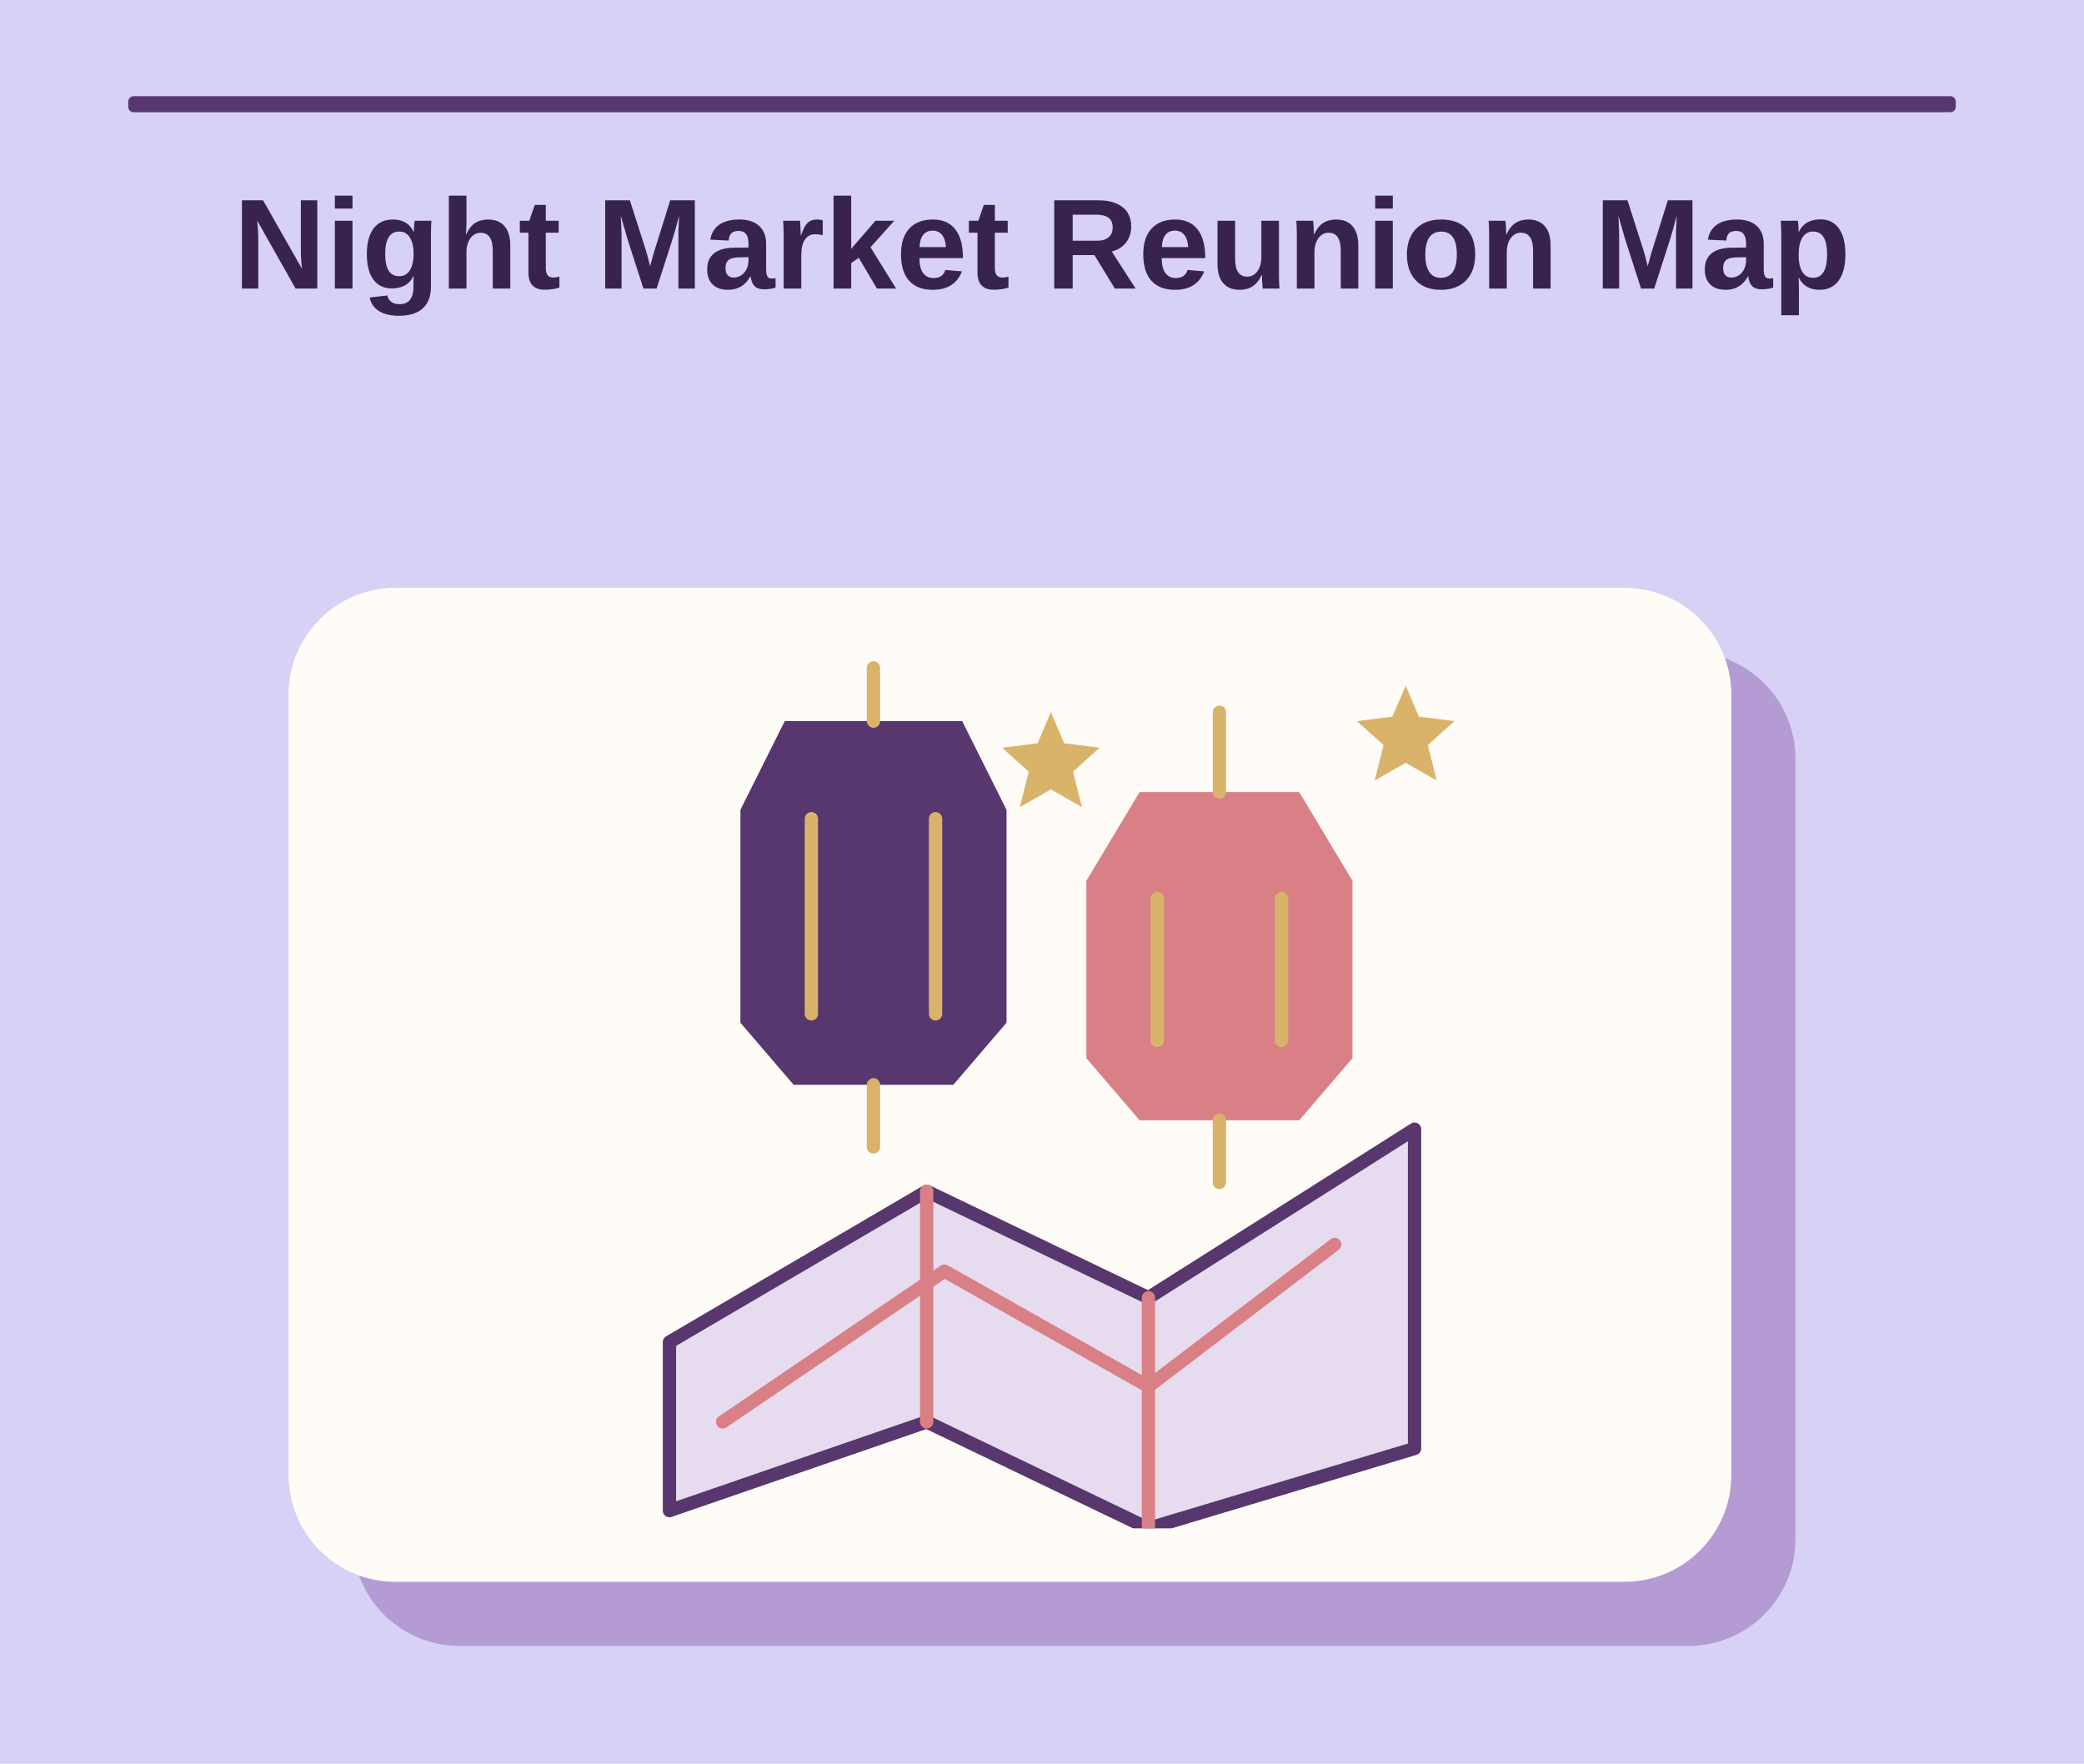
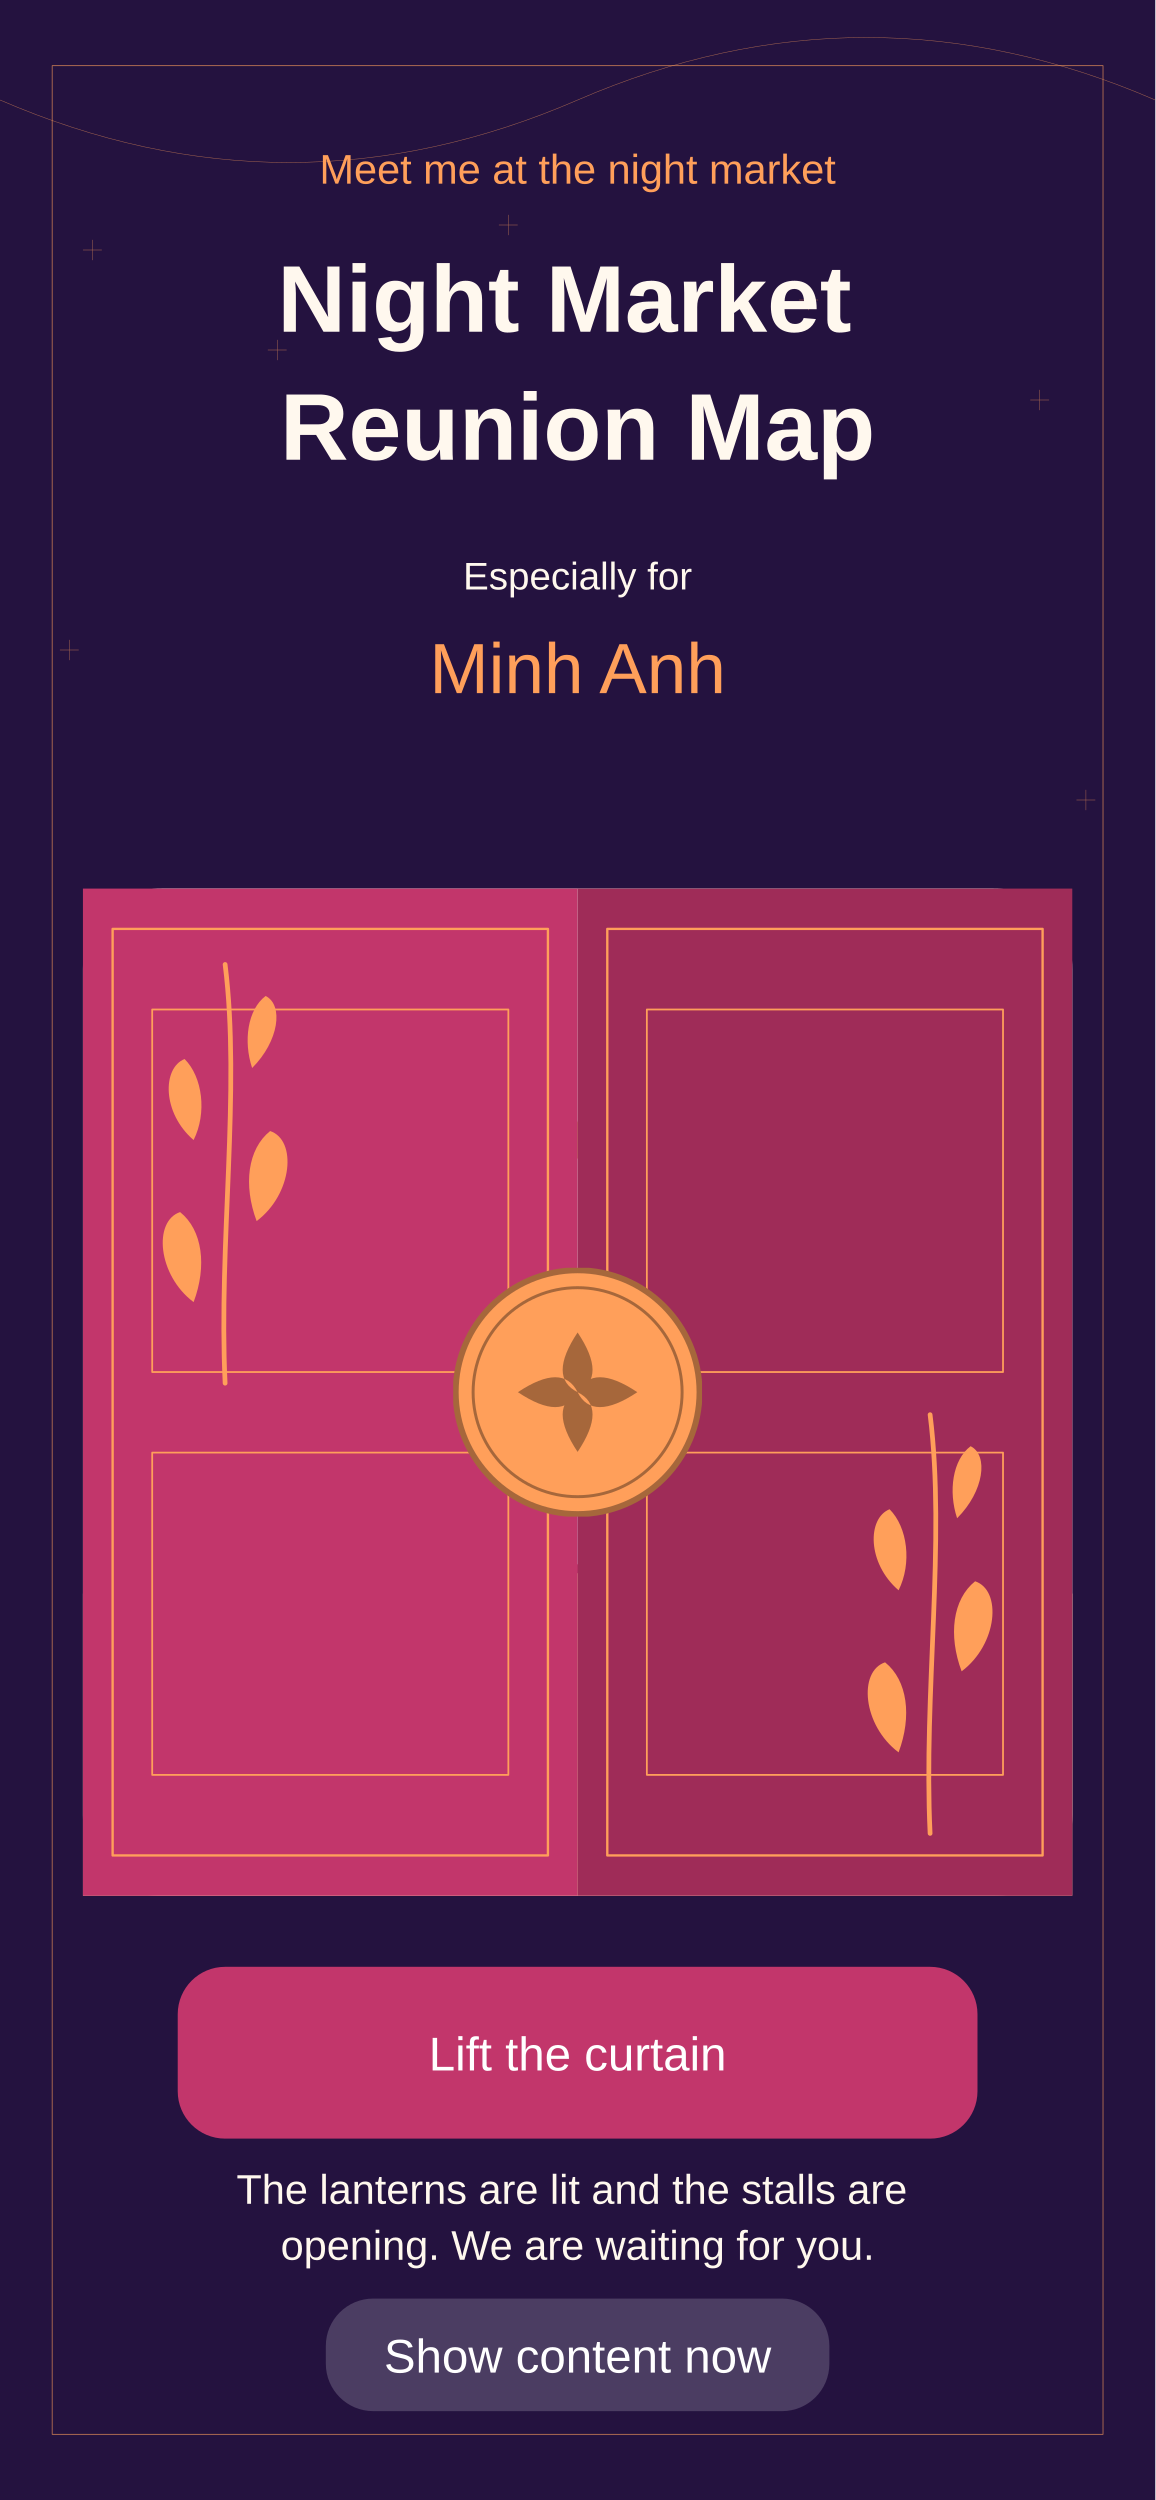
- <svg xmlns="http://www.w3.org/2000/svg" width="390" height="330" viewBox="0 0 390 330" role="img" aria-label="Bản xem trước mẫu quà Momevia">
-   <rect width="100%" height="100%" fill="#D7D1F5" />
-   <g transform="translate(24 18)" opacity="1">
+ <svg xmlns="http://www.w3.org/2000/svg" width="390" height="844" viewBox="0 0 390 844" role="img" aria-label="Bản xem trước mẫu quà Momevia">
+   <rect width="100%" height="100%" fill="#24123F" />
+   <g transform="translate(0 0)" opacity="0.6">
    <g>
-       <rect width="342" height="3" rx="1" fill="#57376E" stroke="#B49BD4" stroke-width="0" />
+       <svg width="390" height="844" viewBox="0 0 100 100" preserveAspectRatio="none">
+         <path stroke-linecap="round" stroke-linejoin="round" d="M0 4Q25 9 50 4T100 4M7.2 10H8.8M8 9.6V10.4M23.2 14H24.8M24 13.6V14.4M43.2 9H44.8M44 8.6V9.4M69.2 12H70.8M70 11.6V12.4M89.2 16H90.8M90 15.6V16.4M5.2 26H6.8M6 25.6V26.4M93.2 32H94.8M94 31.6V32.4M11.2 44H12.8M12 43.6V44.4" fill="none" stroke="#FF9F5A" stroke-width="0.16" vector-effect="non-scaling-stroke" />
+       </svg>
    </g>
  </g>
-   <g transform="translate(24 30)" opacity="1">
+   <g transform="translate(14 14)" opacity="0.7">
    <g>
-       <text x="171" y="24" fill="#38234F" font-family="Arial,sans-serif" font-size="24" font-weight="700" text-anchor="middle">
-         <tspan x="171" dy="0">Night Market Reunion Map</tspan>
+       <svg width="362" height="816" viewBox="0 0 100 100" preserveAspectRatio="none">
+         <path stroke-linecap="round" stroke-linejoin="round" d="M1 1H99V99H1Z" fill="none" stroke="#FF9F5A" stroke-width="0.28" vector-effect="non-scaling-stroke" />
+       </svg>
+     </g>
+   </g>
+   <g transform="translate(30 48)" opacity="1">
+     <g>
+       <text x="165" y="14" fill="#FF9F5A" font-family="Arial,sans-serif" font-size="14" font-weight="400" text-anchor="middle">
+         <tspan x="165" dy="0">Meet me at the night market</tspan>
      </text>
    </g>
  </g>
-   <g transform="translate(66 122)" opacity="1">
+   <g transform="translate(24 80)" opacity="1">
    <g>
-       <rect width="270" height="186" rx="20" fill="#B49BD4" stroke="#B49BD4" stroke-width="0" />
+       <text x="171" y="32" fill="#FFF8EE" font-family="Arial,sans-serif" font-size="32" font-weight="700" text-anchor="middle">
+         <tspan x="171" dy="0">Night Market</tspan>
+         <tspan x="171" dy="43.2">Reunion Map</tspan>
+       </text>
    </g>
  </g>
-   <g transform="translate(54 110)" opacity="1">
+   <g transform="translate(40 186)" opacity="1">
    <g>
-       <rect width="270" height="186" rx="20" fill="#FFFCF7" stroke="#B49BD4" stroke-width="0" />
+       <text x="155" y="13" fill="#FFF8EE" font-family="Arial,sans-serif" font-size="13" font-weight="400" text-anchor="middle">
+         <tspan x="155" dy="0">Especially for</tspan>
+       </text>
    </g>
  </g>
-   <g transform="translate(110 120)" opacity="1">
+   <g transform="translate(40 210)" opacity="1">
    <g>
-       <svg width="170" height="166" viewBox="0 0 100 100" preserveAspectRatio="xMidYMid meet">
-         <path stroke-linecap="round" stroke-linejoin="round" d="M8 79L37 62 62 74 92 55V91L62 100 37 88 8 98Z" fill="#E6DBEF" stroke="#57376E" stroke-width="1.5" />
+       <text x="155" y="24" fill="#FF9F5A" font-family="Arial,sans-serif" font-size="24" font-weight="400" text-anchor="middle">
+         <tspan x="155" dy="0">Minh Anh</tspan>
+       </text>
+     </g>
+   </g>
+   <g transform="translate(28 300)" opacity="1">
+     <g>
+       <svg width="334" height="340" viewBox="0 0 100 100" preserveAspectRatio="none">
+         <path stroke-linecap="round" stroke-linejoin="round" d="M8 0H92Q100 0 100 8V92Q100 100 92 100H8Q0 100 0 92V8Q0 0 8 0Z" fill="#FFF9F4" vector-effect="non-scaling-stroke" />
+         <path stroke-linecap="round" stroke-linejoin="round" d="M0 70Q50 50 100 70V100H0Z" fill="#FFCAA4" vector-effect="non-scaling-stroke" />
+       </svg>
+     </g>
+   </g>
+   <g transform="translate(105 360)" opacity="1">
+     <g>
+       <svg width="180" height="180" viewBox="0 0 100 100" preserveAspectRatio="xMidYMid meet">
+         <path stroke-linecap="round" stroke-linejoin="round" d="M8 79L37 62 62 74 92 55V91L62 100 37 88 8 98Z" fill="#E6DBEF" stroke="#C2366B" stroke-width="1.5" />
        <path stroke-linecap="round" stroke-linejoin="round" d="M37 62V88M62 74V100M14 88L39 71 62 84 83 68" fill="none" stroke="#D98086" stroke-width="1.5" />
-         <path stroke-linecap="round" stroke-linejoin="round" d="M21 9H41L46 19V43L40 50H22L16 43V19Z" fill="#57376E" />
+         <path stroke-linecap="round" stroke-linejoin="round" d="M21 9H41L46 19V43L40 50H22L16 43V19Z" fill="#C2366B" />
        <path stroke-linecap="round" stroke-linejoin="round" d="M61 17H79L85 27V47L79 54H61L55 47V27Z" fill="#D98086" />
        <path stroke-linecap="round" stroke-linejoin="round" d="M31 3V9M31 50V57M70 8V17M70 54V61M24 20V42M38 20V42M63 29V45M77 29V45" fill="none" stroke="#D9B36A" stroke-width="1.5" />
        <path stroke-linecap="round" stroke-linejoin="round" d="M51 8l1.5 3.5 4 .5-3 2.7 1 4-3.5-2-3.5 2 1-4-3-2.7 4-.5Z" fill="#D9B36A" />
        <path stroke-linecap="round" stroke-linejoin="round" d="M91 5l1.5 3.5 4 .5-3 2.7 1 4-3.5-2-3.5 2 1-4-3-2.7 4-.5Z" fill="#D9B36A" />
      </svg>
    </g>
  </g>
+   <g transform="translate(28 300)" opacity="1">
+     <g>
+       <svg width="167" height="340" viewBox="0 0 100 100" preserveAspectRatio="none">
+         <path stroke-linecap="round" stroke-linejoin="round" d="M0 0H100V100H0Z" fill="#C2366B" vector-effect="non-scaling-stroke" />
+         <path stroke-linecap="round" stroke-linejoin="round" d="M6 4H94V96H6Z" fill="none" stroke="#FF9F5A" stroke-width="0.8" vector-effect="non-scaling-stroke" />
+         <path stroke-linecap="round" stroke-linejoin="round" d="M14 12H86V48H14Z M14 56H86V88H14Z" fill="none" stroke="#FF9F5A" stroke-width="0.6" vector-effect="non-scaling-stroke" />
+       </svg>
+     </g>
+   </g>
+   <g transform="translate(195 300)" opacity="1">
+     <g>
+       <svg width="167" height="340" viewBox="0 0 100 100" preserveAspectRatio="none">
+         <path stroke-linecap="round" stroke-linejoin="round" d="M0 0H100V100H0Z" fill="#9F2C58" vector-effect="non-scaling-stroke" />
+         <path stroke-linecap="round" stroke-linejoin="round" d="M6 4H94V96H6Z" fill="none" stroke="#FF9F5A" stroke-width="0.8" vector-effect="non-scaling-stroke" />
+         <path stroke-linecap="round" stroke-linejoin="round" d="M14 12H86V48H14Z M14 56H86V88H14Z" fill="none" stroke="#FF9F5A" stroke-width="0.6" vector-effect="non-scaling-stroke" />
+       </svg>
+     </g>
+   </g>
+   <g transform="translate(38 318)" opacity="1">
+     <g>
+       <svg width="76" height="152" viewBox="0 0 100 100" preserveAspectRatio="none">
+         <path stroke-linecap="round" stroke-linejoin="round" d="M50 98C47 67 57 33 50 5" fill="none" stroke="#FF9F5A" stroke-width="1.6" vector-effect="non-scaling-stroke" />
+         <path stroke-linecap="round" stroke-linejoin="round" d="M36 80C20 74 18 62 30 60C40 64 42 72 36 80Z M64 62C80 56 82 44 70 42C60 46 58 54 64 62Z M36 44C22 38 22 28 32 26C40 30 42 38 36 44Z M62 28C74 22 76 14 68 12C60 15 58 22 62 28Z" fill="#FF9F5A" vector-effect="non-scaling-stroke" />
+       </svg>
+     </g>
+   </g>
+   <g transform="translate(276 470)" opacity="1">
+     <g>
+       <svg width="76" height="152" viewBox="0 0 100 100" preserveAspectRatio="none">
+         <path stroke-linecap="round" stroke-linejoin="round" d="M50 98C47 67 57 33 50 5" fill="none" stroke="#FF9F5A" stroke-width="1.6" vector-effect="non-scaling-stroke" />
+         <path stroke-linecap="round" stroke-linejoin="round" d="M36 80C20 74 18 62 30 60C40 64 42 72 36 80Z M64 62C80 56 82 44 70 42C60 46 58 54 64 62Z M36 44C22 38 22 28 32 26C40 30 42 38 36 44Z M62 28C74 22 76 14 68 12C60 15 58 22 62 28Z" fill="#FF9F5A" vector-effect="non-scaling-stroke" />
+       </svg>
+     </g>
+   </g>
+   <g transform="translate(153 428)" opacity="1">
+     <g>
+       <svg width="84" height="84" viewBox="0 0 100 100" preserveAspectRatio="none">
+         <path stroke-linecap="round" stroke-linejoin="round" d="M50 1A49 49 0 1 1 50 99A49 49 0 1 1 50 1Z" fill="#FF9F5A" stroke="#A6673B" stroke-width="2" vector-effect="non-scaling-stroke" />
+         <path stroke-linecap="round" stroke-linejoin="round" d="M50 8A42 42 0 1 1 50 92A42 42 0 1 1 50 8Z" fill="none" stroke="#A6673B" stroke-width="1" vector-effect="non-scaling-stroke" />
+         <path stroke-linecap="round" stroke-linejoin="round" d="M50 26C42 38 42 46 50 50C58 46 58 38 50 26Z M50 74C42 62 42 54 50 50C58 54 58 62 50 74Z M26 50C38 42 46 42 50 50C46 58 38 58 26 50Z M74 50C62 42 54 42 50 50C54 58 62 58 74 50Z" fill="#A6673B" vector-effect="non-scaling-stroke" />
+       </svg>
+     </g>
+   </g>
+   <g transform="translate(60 664)" opacity="1">
+     <g>
+       <rect y="0" width="270" height="58" rx="16" fill="#C2366B" />
+       <text x="135" y="35" fill="#FFFFFF" font-family="Arial,sans-serif" font-size="16" text-anchor="middle">Lift the curtain</text>
+     </g>
+   </g>
+   <g transform="translate(36 730)" opacity="1">
+     <g>
+       <text x="159" y="14" fill="#FFF8EE" font-family="Arial,sans-serif" font-size="14" font-weight="400" text-anchor="middle">
+         <tspan x="159" dy="0">The lanterns are lit and the stalls are</tspan>
+         <tspan x="159" dy="18.9">opening. We are waiting for you.</tspan>
+       </text>
+     </g>
+   </g>
+   <g transform="translate(110 776)" opacity="1">
+     <g>
+       <rect y="0" width="170" height="38" rx="16" fill="#4B3D62" />
+       <text x="85" y="25" fill="#FFFFFF" font-family="Arial,sans-serif" font-size="16" text-anchor="middle">Show content now</text>
+     </g>
+   </g>
</svg>
